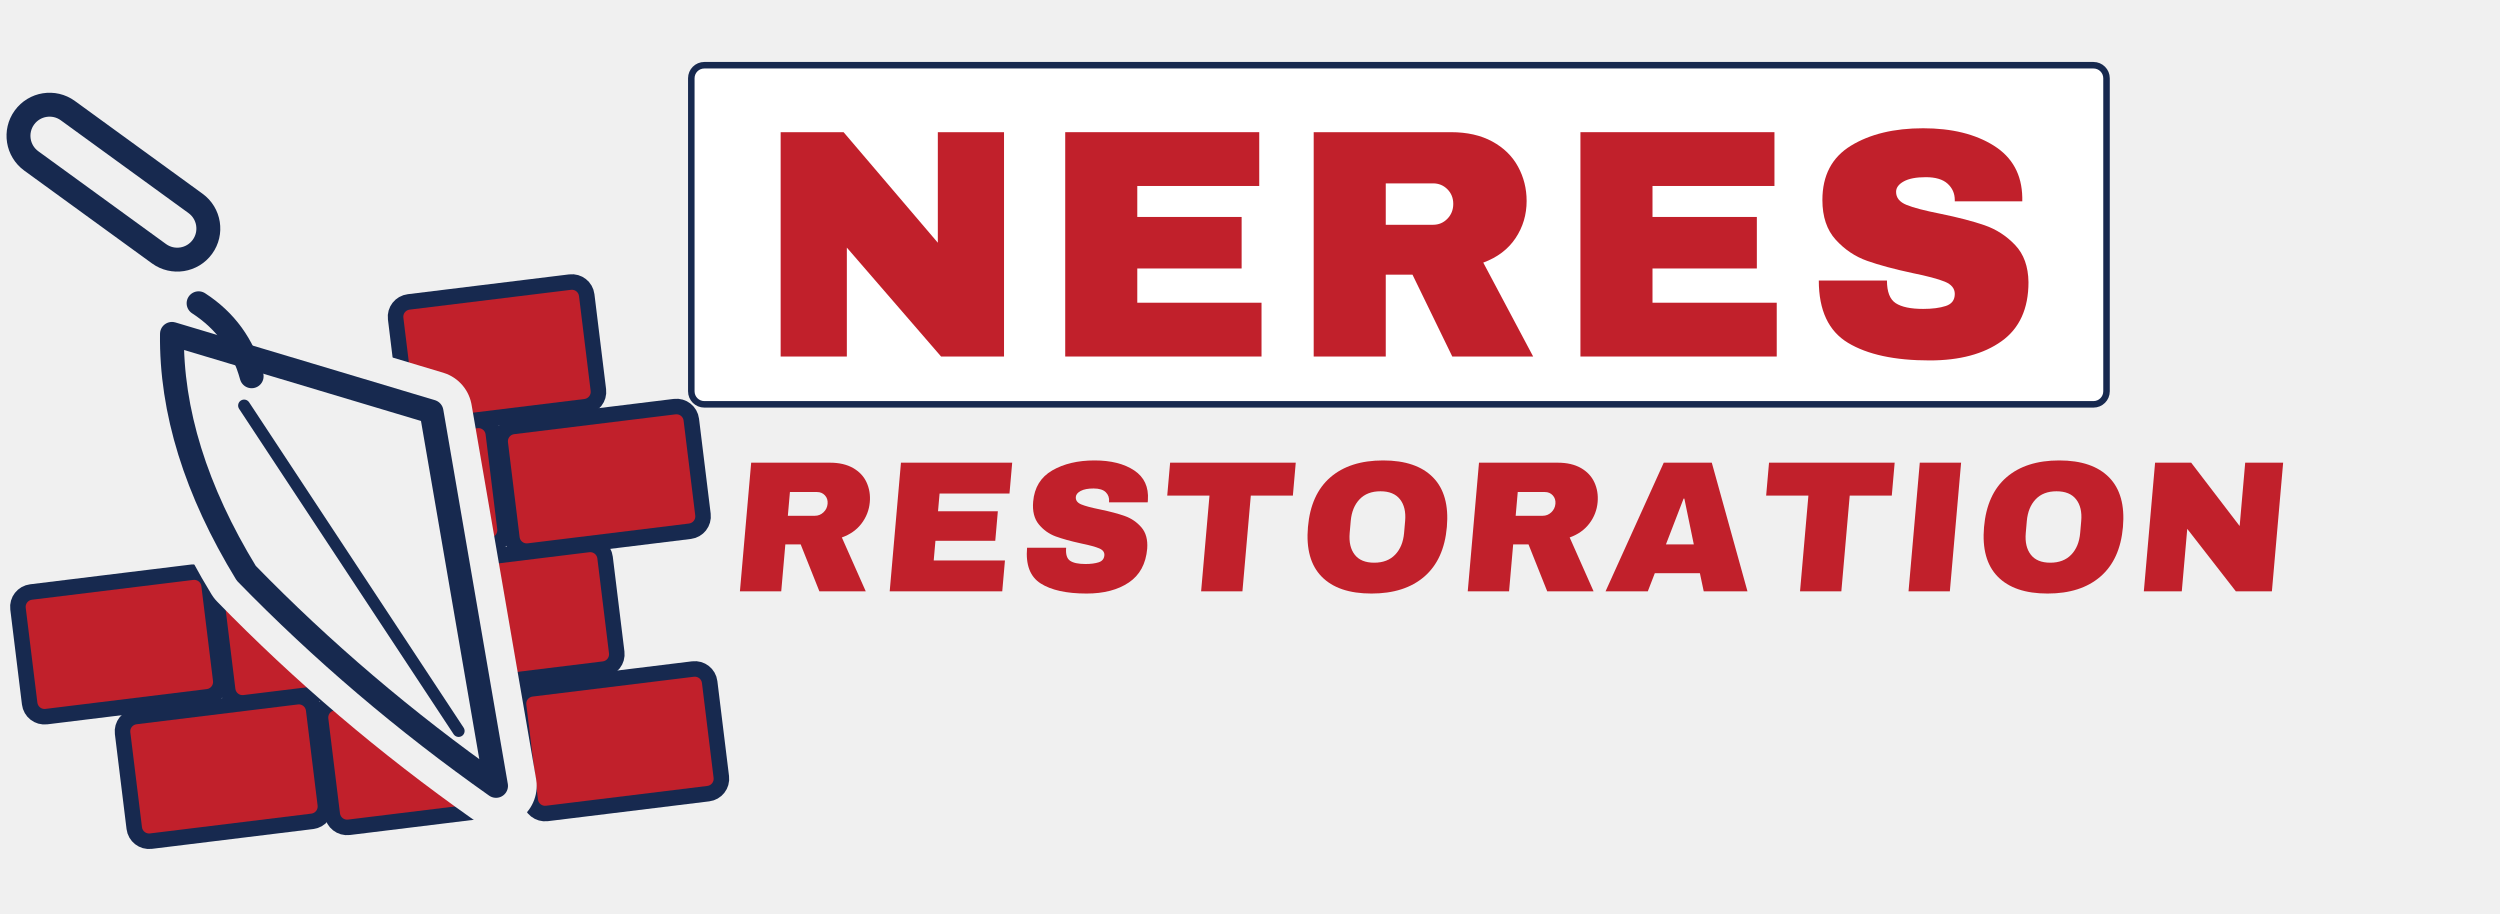
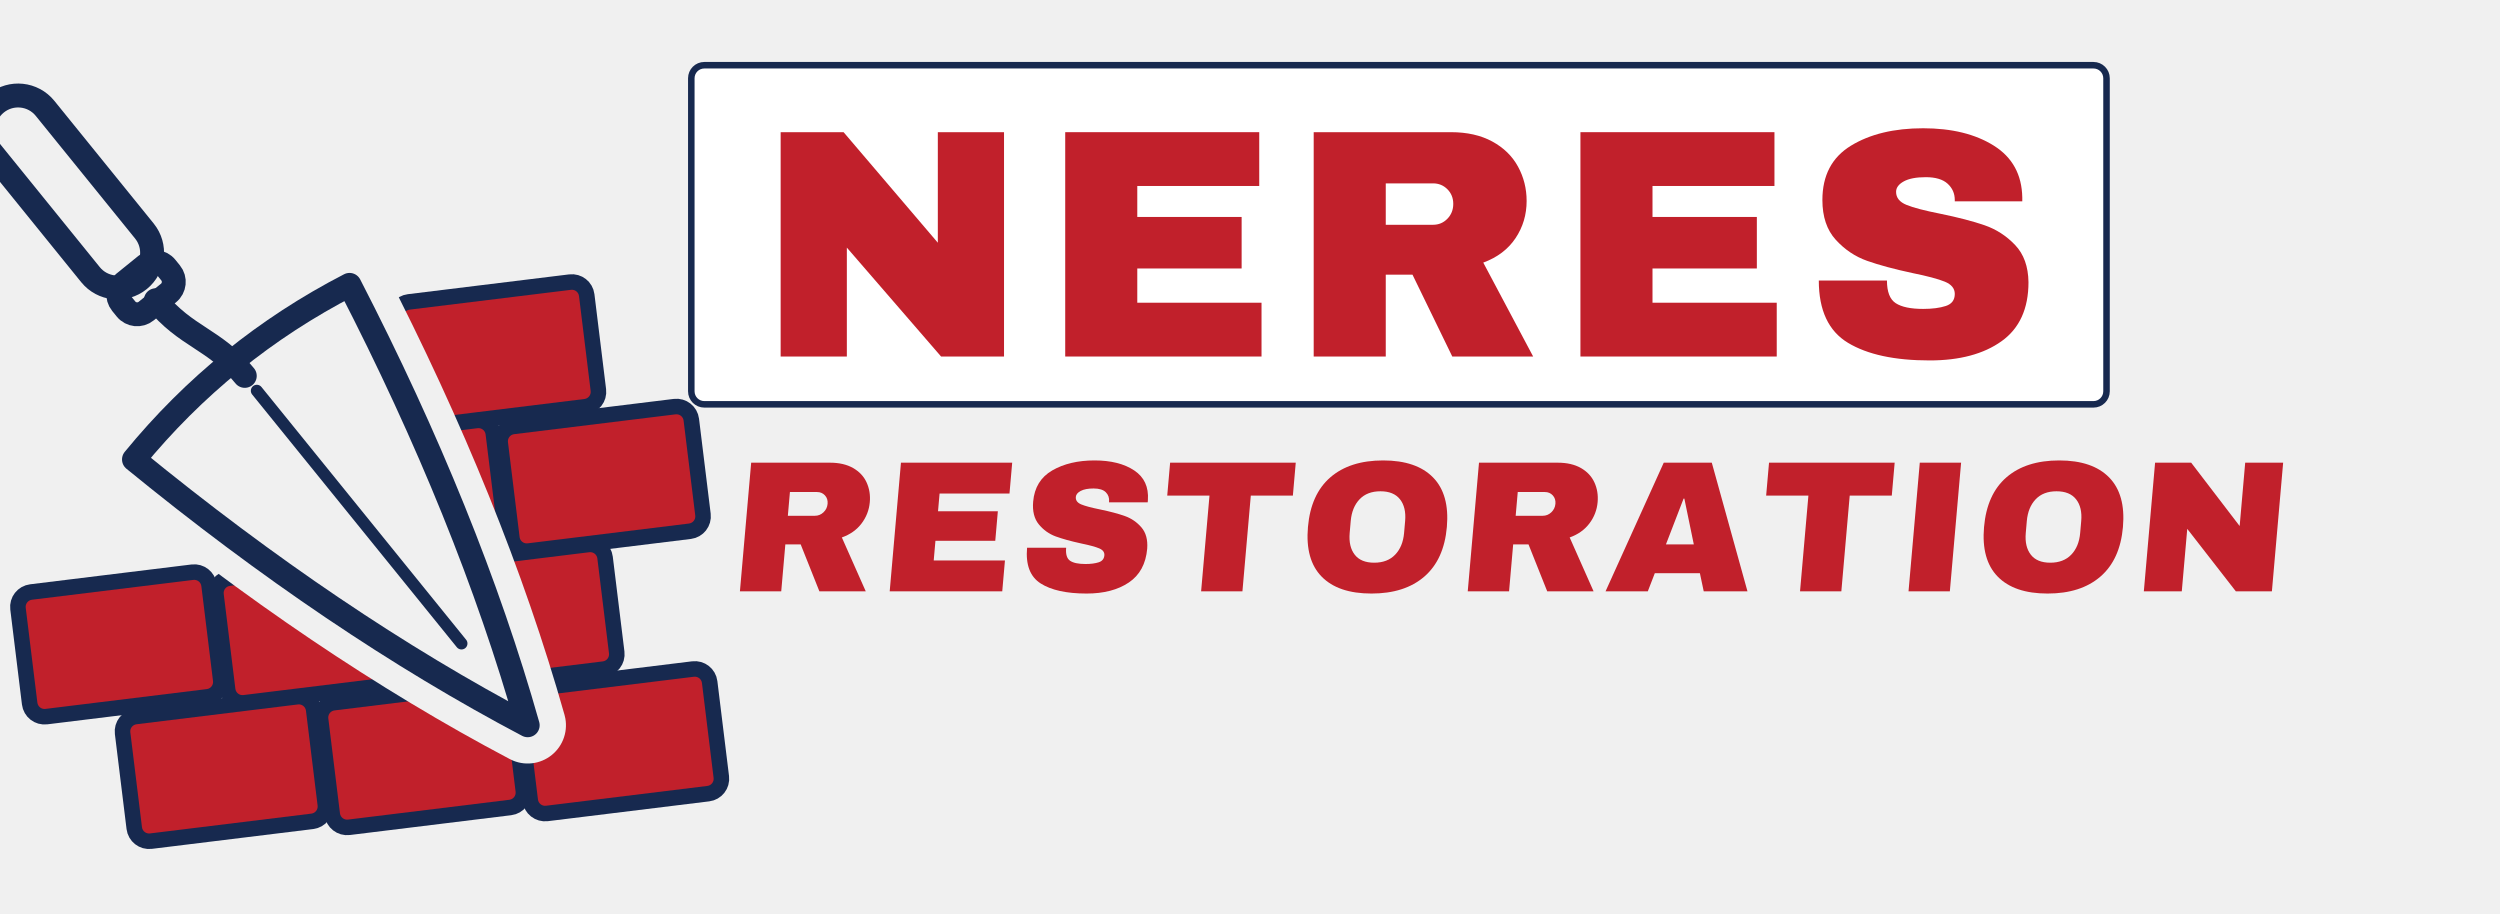
<svg xmlns="http://www.w3.org/2000/svg" viewBox="0 0 1150 420" width="1150" height="420" role="img" aria-label="Neres Restoration">
  <g transform="translate(-8,28) scale(1.1) rotate(-4 170 180)">
    <mask id="tc17294f">
      <rect x="-40" y="-40" width="420" height="440" fill="#fff" />
-       <g fill="#000" stroke="#000" stroke-width="34" stroke-linejoin="round" stroke-linecap="round">
-         <path d="M84 108 L190 148 L206 306 Q152 262 108 210 Q80 156 84 108 Z" />
-         <rect x="18" y="30" width="92" height="26" rx="13" transform="rotate(40 64 43)" />
-         <g fill="none" stroke-width="40">
-           <path d="M96 96 Q112 108 116 128" fill="none" />
-         </g>
+       <g transform="translate(112,126) rotate(-35)" fill="#000" stroke="#000" stroke-width="32" stroke-linejoin="round" stroke-linecap="round">
+         <path d="M-58 0 Q0 -12 58 0 Q36 106 0 190 Q-36 106 -58 0 Z" />
+         <rect x="-21" y="-60" width="24" height="15" rx="6" />
+         <rect x="-23.5" y="-152" width="29" height="95" rx="14.5" />
+         <path d="M0 2 C0 -18 -9 -26 -9 -46" fill="none" stroke-width="46" />
      </g>
    </mask>
    <g mask="url(#tc17294f)">
      <g fill="#17294f" stroke="#17294f" stroke-width="13" stroke-linejoin="round">
        <rect x="222" y="268" width="74" height="46" rx="3" transform="rotate(-3 259.0 291.0)" />
        <rect x="139" y="268" width="74" height="46" rx="3" transform="rotate(-3 176.0 291.0)" />
        <rect x="56" y="268" width="74" height="46" rx="3" transform="rotate(-3 93.0 291.0)" />
        <rect x="182" y="213" width="74" height="46" rx="3" transform="rotate(-3 219.0 236.0)" />
        <rect x="99" y="213" width="74" height="46" rx="3" transform="rotate(-3 136.0 236.0)" />
        <rect x="16" y="213" width="74" height="46" rx="3" transform="rotate(-3 53.0 236.0)" />
        <rect x="222" y="158" width="74" height="46" rx="3" transform="rotate(-3 259.0 181.0)" />
        <rect x="139" y="158" width="74" height="46" rx="3" transform="rotate(-3 176.0 181.0)" />
        <rect x="182" y="103" width="74" height="46" rx="3" transform="rotate(-3 219.0 126.0)" />
      </g>
      <g fill="#c1202b">
        <rect x="222" y="268" width="74" height="46" rx="3" transform="rotate(-3 259.0 291.0)" />
        <rect x="139" y="268" width="74" height="46" rx="3" transform="rotate(-3 176.0 291.0)" />
        <rect x="56" y="268" width="74" height="46" rx="3" transform="rotate(-3 93.0 291.0)" />
        <rect x="182" y="213" width="74" height="46" rx="3" transform="rotate(-3 219.0 236.0)" />
        <rect x="99" y="213" width="74" height="46" rx="3" transform="rotate(-3 136.0 236.0)" />
        <rect x="16" y="213" width="74" height="46" rx="3" transform="rotate(-3 53.0 236.0)" />
        <rect x="222" y="158" width="74" height="46" rx="3" transform="rotate(-3 259.0 181.0)" />
        <rect x="139" y="158" width="74" height="46" rx="3" transform="rotate(-3 176.0 181.0)" />
        <rect x="182" y="103" width="74" height="46" rx="3" transform="rotate(-3 219.0 126.0)" />
      </g>
    </g>
-     <g fill="none" stroke="#17294f" stroke-width="10" stroke-linejoin="round" stroke-linecap="round">
-       <path d="M84 108 L190 148 L206 306 Q152 262 108 210 Q80 156 84 108 Z" />
-       <rect x="18" y="30" width="92" height="26" rx="13" transform="rotate(40 64 43)" />
-       <path d="M96 96 Q112 108 116 128" fill="none" />
-       <g stroke-width="5">
-         <path d="M112 140 L192 282" fill="none" />
-       </g>
+     <g transform="translate(112,126) rotate(-35)" fill="none" stroke="#17294f" stroke-width="10" stroke-linejoin="round" stroke-linecap="round">
+       <path d="M-58 0 Q0 -12 58 0 Q36 106 0 190 Q-36 106 -58 0 Z" />
+       <path d="M0 2 C0 -18 -9 -26 -9 -46" />
+       <rect x="-21" y="-60" width="24" height="15" rx="6" />
+       <rect x="-23.5" y="-152" width="29" height="95" rx="14.5" />
+       <path d="M0 10 L0 146" stroke-width="5" />
    </g>
  </g>
  <rect x="318" y="30" width="651" height="156" rx="6" fill="#ffffff" stroke="#17294f" stroke-width="3" />
  <g transform="translate(348,164.0)">
    <g fill="#c1202b">
      <path transform="translate(0.0,0) scale(0.15,-0.15)" d="M566 0 277 334V0H74V688H267L556 349V688H759V0Z" />
      <path transform="translate(130.9,0) scale(0.15,-0.15)" d="M74 688H669V523H295V428H615V270H295V165H676V0H74Z" />
      <path transform="translate(245.2,0) scale(0.15,-0.15)" d="M594 288 747 0H499L377 251H295V0H74V688H495Q569 688 621.5 659.5Q674 631 700.5 582.5Q727 534 727 477Q727 414 693.0 363.0Q659 312 594 288ZM440 531H295V404H440Q466 404 484.0 422.5Q502 441 502 468Q502 495 484.0 513.0Q466 531 440 531Z" />
      <path transform="translate(367.9,0) scale(0.15,-0.15)" d="M74 688H669V523H295V428H615V270H295V165H676V0H74Z" />
      <path transform="translate(482.2,0) scale(0.15,-0.15)" d="M667 488V476H460V480Q460 510 438.0 530.0Q416 550 371 550Q327 550 303.5 537.0Q280 524 280 505Q280 478 312.0 465.0Q344 452 415 438Q498 421 551.5 402.5Q605 384 645.0 342.0Q685 300 686 228Q686 106 603.5 47.0Q521 -12 383 -12Q222 -12 132.5 42.0Q43 96 43 233H252Q252 181 279.0 163.5Q306 146 363 146Q405 146 432.5 155.0Q460 164 460 192Q460 217 429.5 229.5Q399 242 330 256Q246 274 191.0 293.5Q136 313 95.0 358.0Q54 403 54 480Q54 593 141.5 646.5Q229 700 363 700Q495 700 580.0 646.5Q665 593 667 488Z" />
    </g>
  </g>
  <g transform="translate(334,272.0)">
    <g transform=" skewX(-5)">
      <g fill="#c1202b">
        <path transform="translate(0.0,0) scale(0.086,-0.086)" d="M594 288 747 0H499L377 251H295V0H74V688H495Q569 688 621.5 659.5Q674 631 700.5 582.5Q727 534 727 477Q727 414 693.0 363.0Q659 312 594 288ZM440 531H295V404H440Q466 404 484.0 422.5Q502 441 502 468Q502 495 484.0 513.0Q466 531 440 531Z" />
        <path transform="translate(68.9,0) scale(0.086,-0.086)" d="M74 688H669V523H295V428H615V270H295V165H676V0H74Z" />
        <path transform="translate(133.0,0) scale(0.086,-0.086)" d="M667 488V476H460V480Q460 510 438.0 530.0Q416 550 371 550Q327 550 303.5 537.0Q280 524 280 505Q280 478 312.0 465.0Q344 452 415 438Q498 421 551.5 402.5Q605 384 645.0 342.0Q685 300 686 228Q686 106 603.5 47.0Q521 -12 383 -12Q222 -12 132.5 42.0Q43 96 43 233H252Q252 181 279.0 163.5Q306 146 363 146Q405 146 432.5 155.0Q460 164 460 192Q460 217 429.5 229.5Q399 242 330 256Q246 274 191.0 293.5Q136 313 95.0 358.0Q54 403 54 480Q54 593 141.5 646.5Q229 700 363 700Q495 700 580.0 646.5Q665 593 667 488Z" />
        <path transform="translate(197.1,0) scale(0.086,-0.086)" d="M470 512V0H249V512H23V688H695V512Z" />
        <path transform="translate(261.2,0) scale(0.086,-0.086)" d="M788 344Q788 170 691.0 79.0Q594 -12 416 -12Q238 -12 141.5 78.5Q45 169 45 344Q45 519 141.5 609.5Q238 700 416 700Q594 700 691.0 609.0Q788 518 788 344ZM271 376V312Q271 239 308.0 196.0Q345 153 416 153Q487 153 524.5 196.0Q562 239 562 312V376Q562 449 524.5 492.0Q487 535 416 535Q345 535 308.0 492.0Q271 449 271 376Z" />
        <path transform="translate(334.8,0) scale(0.086,-0.086)" d="M594 288 747 0H499L377 251H295V0H74V688H495Q569 688 621.5 659.5Q674 631 700.5 582.5Q727 534 727 477Q727 414 693.0 363.0Q659 312 594 288ZM440 531H295V404H440Q466 404 484.0 422.5Q502 441 502 468Q502 495 484.0 513.0Q466 531 440 531Z" />
        <path transform="translate(403.7,0) scale(0.086,-0.086)" d="M535 0 506 97H265L236 0H10L261 688H518L769 0ZM311 251H460L388 496H384Z" />
        <path transform="translate(472.6,0) scale(0.086,-0.086)" d="M470 512V0H249V512H23V688H695V512Z" />
        <path transform="translate(536.7,0) scale(0.086,-0.086)" d="M84 0V688H305V0Z" />
        <path transform="translate(572.2,0) scale(0.086,-0.086)" d="M788 344Q788 170 691.0 79.0Q594 -12 416 -12Q238 -12 141.5 78.5Q45 169 45 344Q45 519 141.5 609.5Q238 700 416 700Q594 700 691.0 609.0Q788 518 788 344ZM271 376V312Q271 239 308.0 196.0Q345 153 416 153Q487 153 524.5 196.0Q562 239 562 312V376Q562 449 524.5 492.0Q487 535 416 535Q345 535 308.0 492.0Q271 449 271 376Z" />
        <path transform="translate(645.8,0) scale(0.086,-0.086)" d="M566 0 277 334V0H74V688H267L556 349V688H759V0Z" />
      </g>
    </g>
  </g>
</svg>
